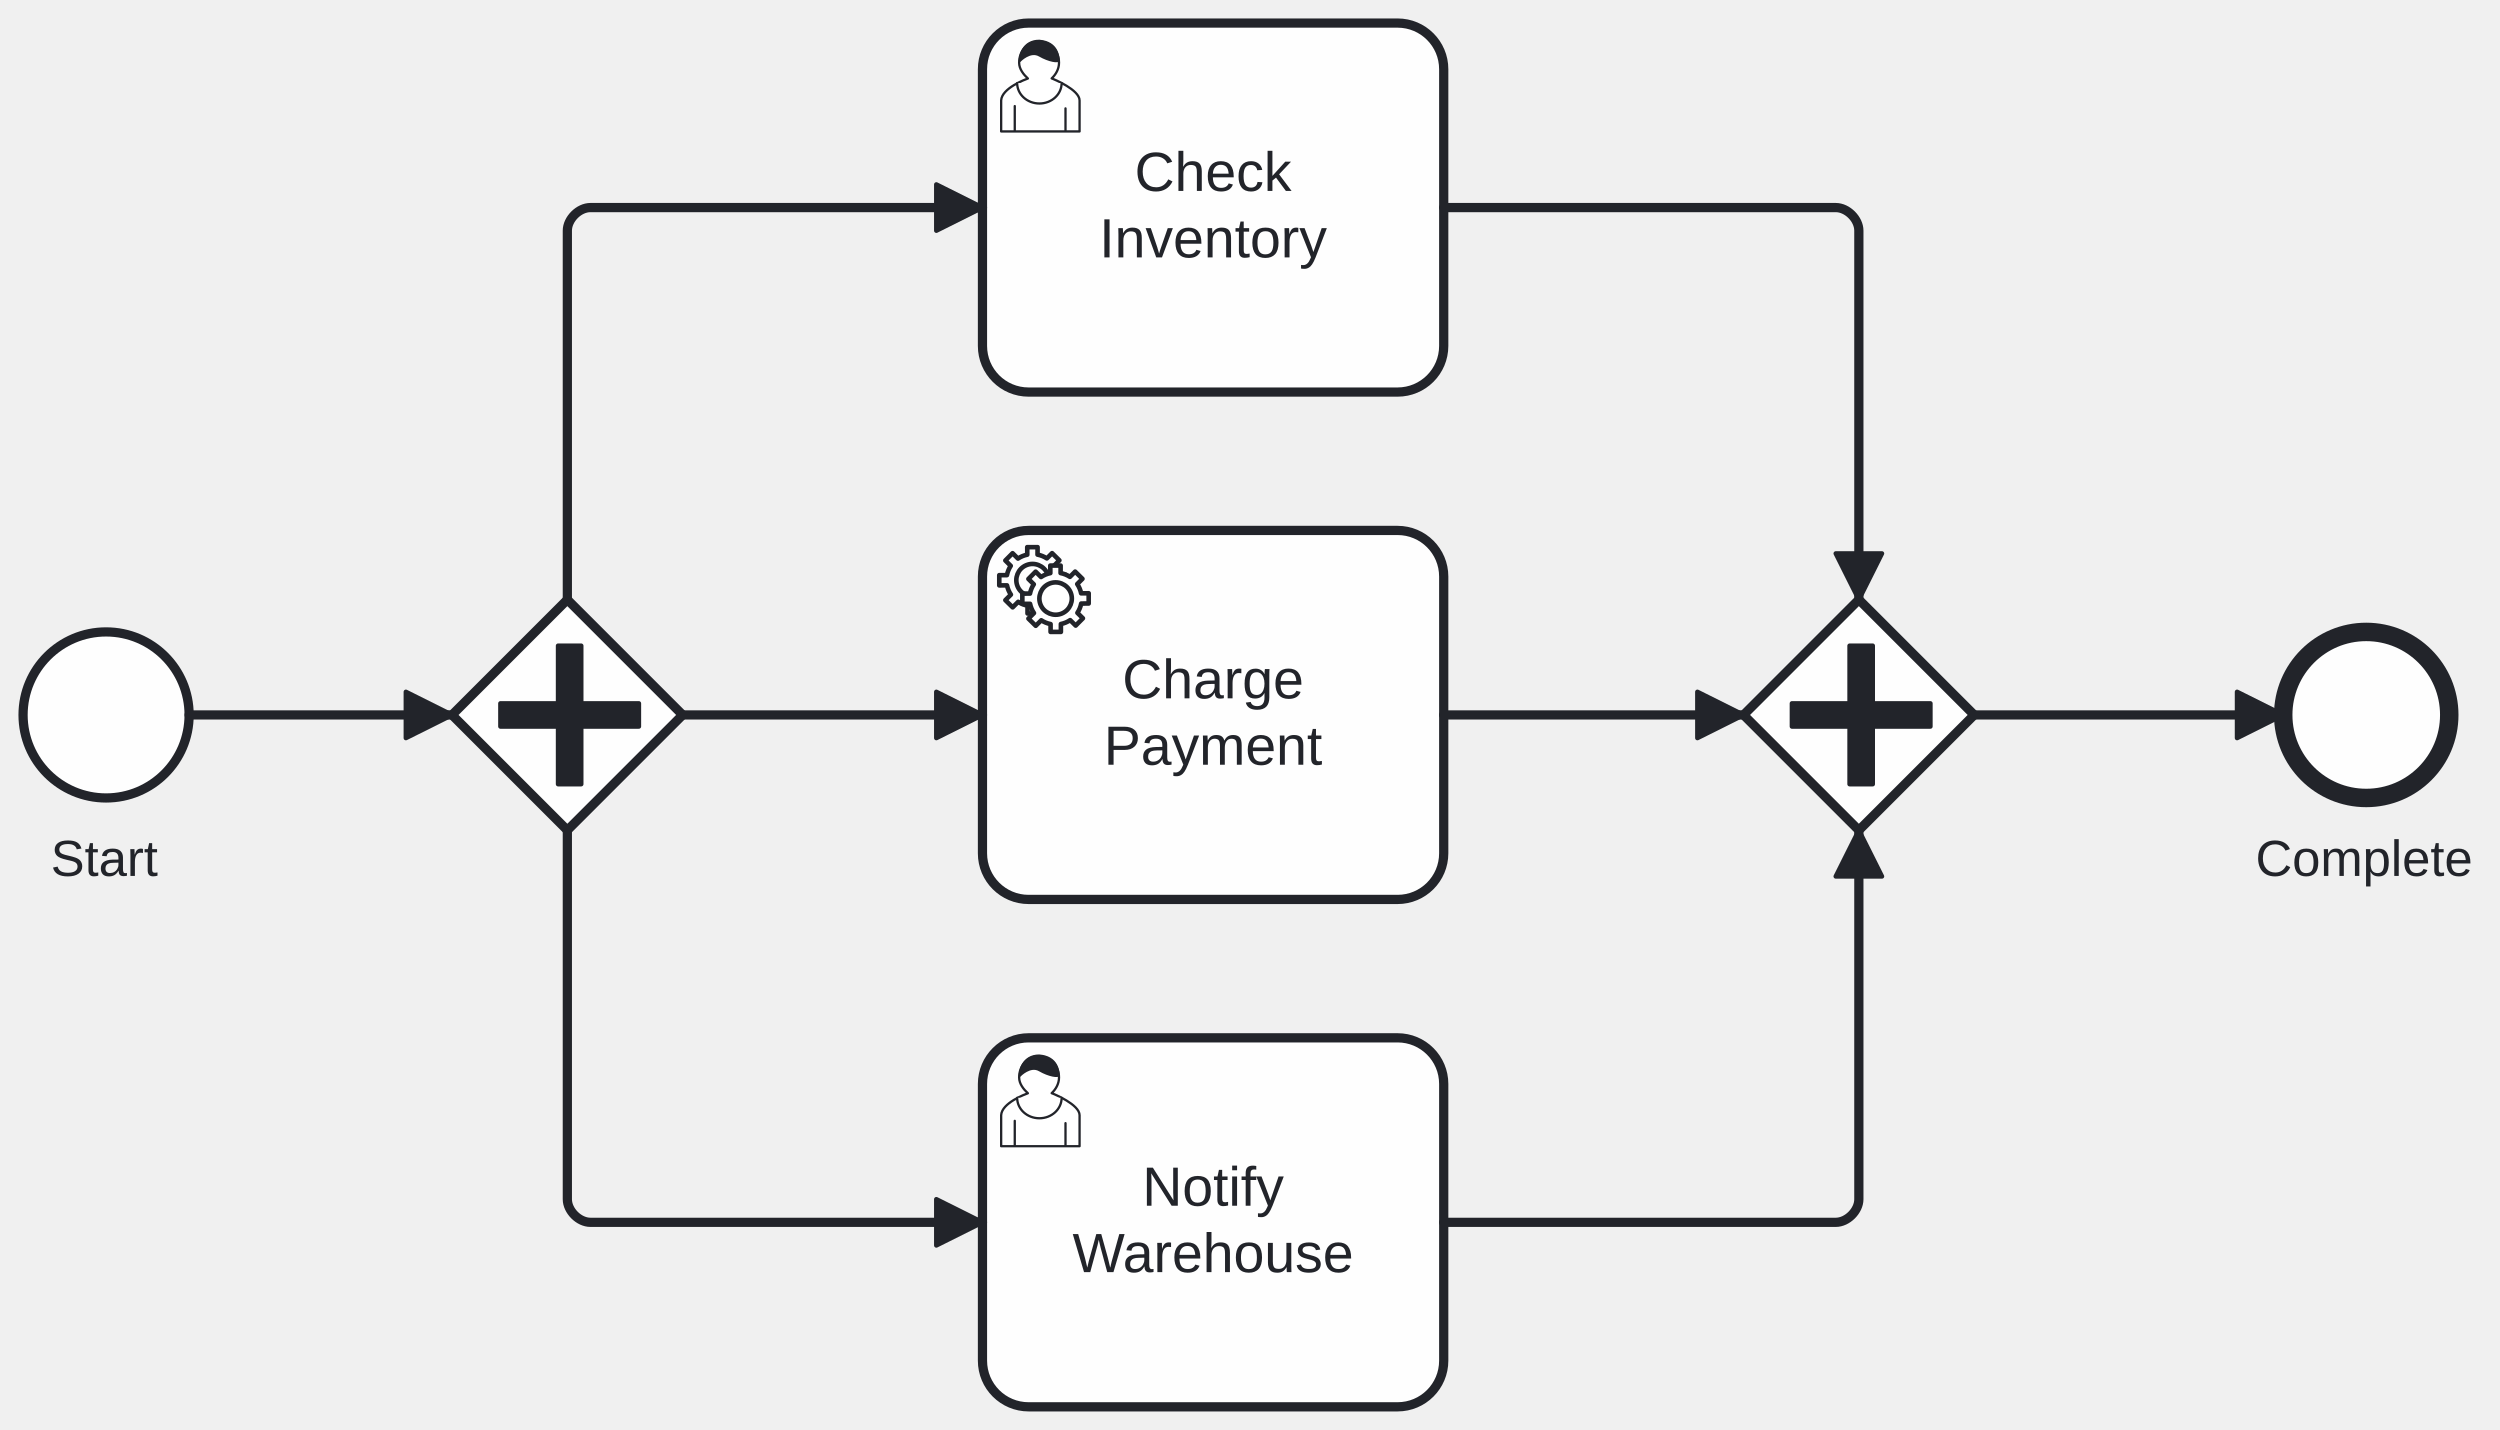
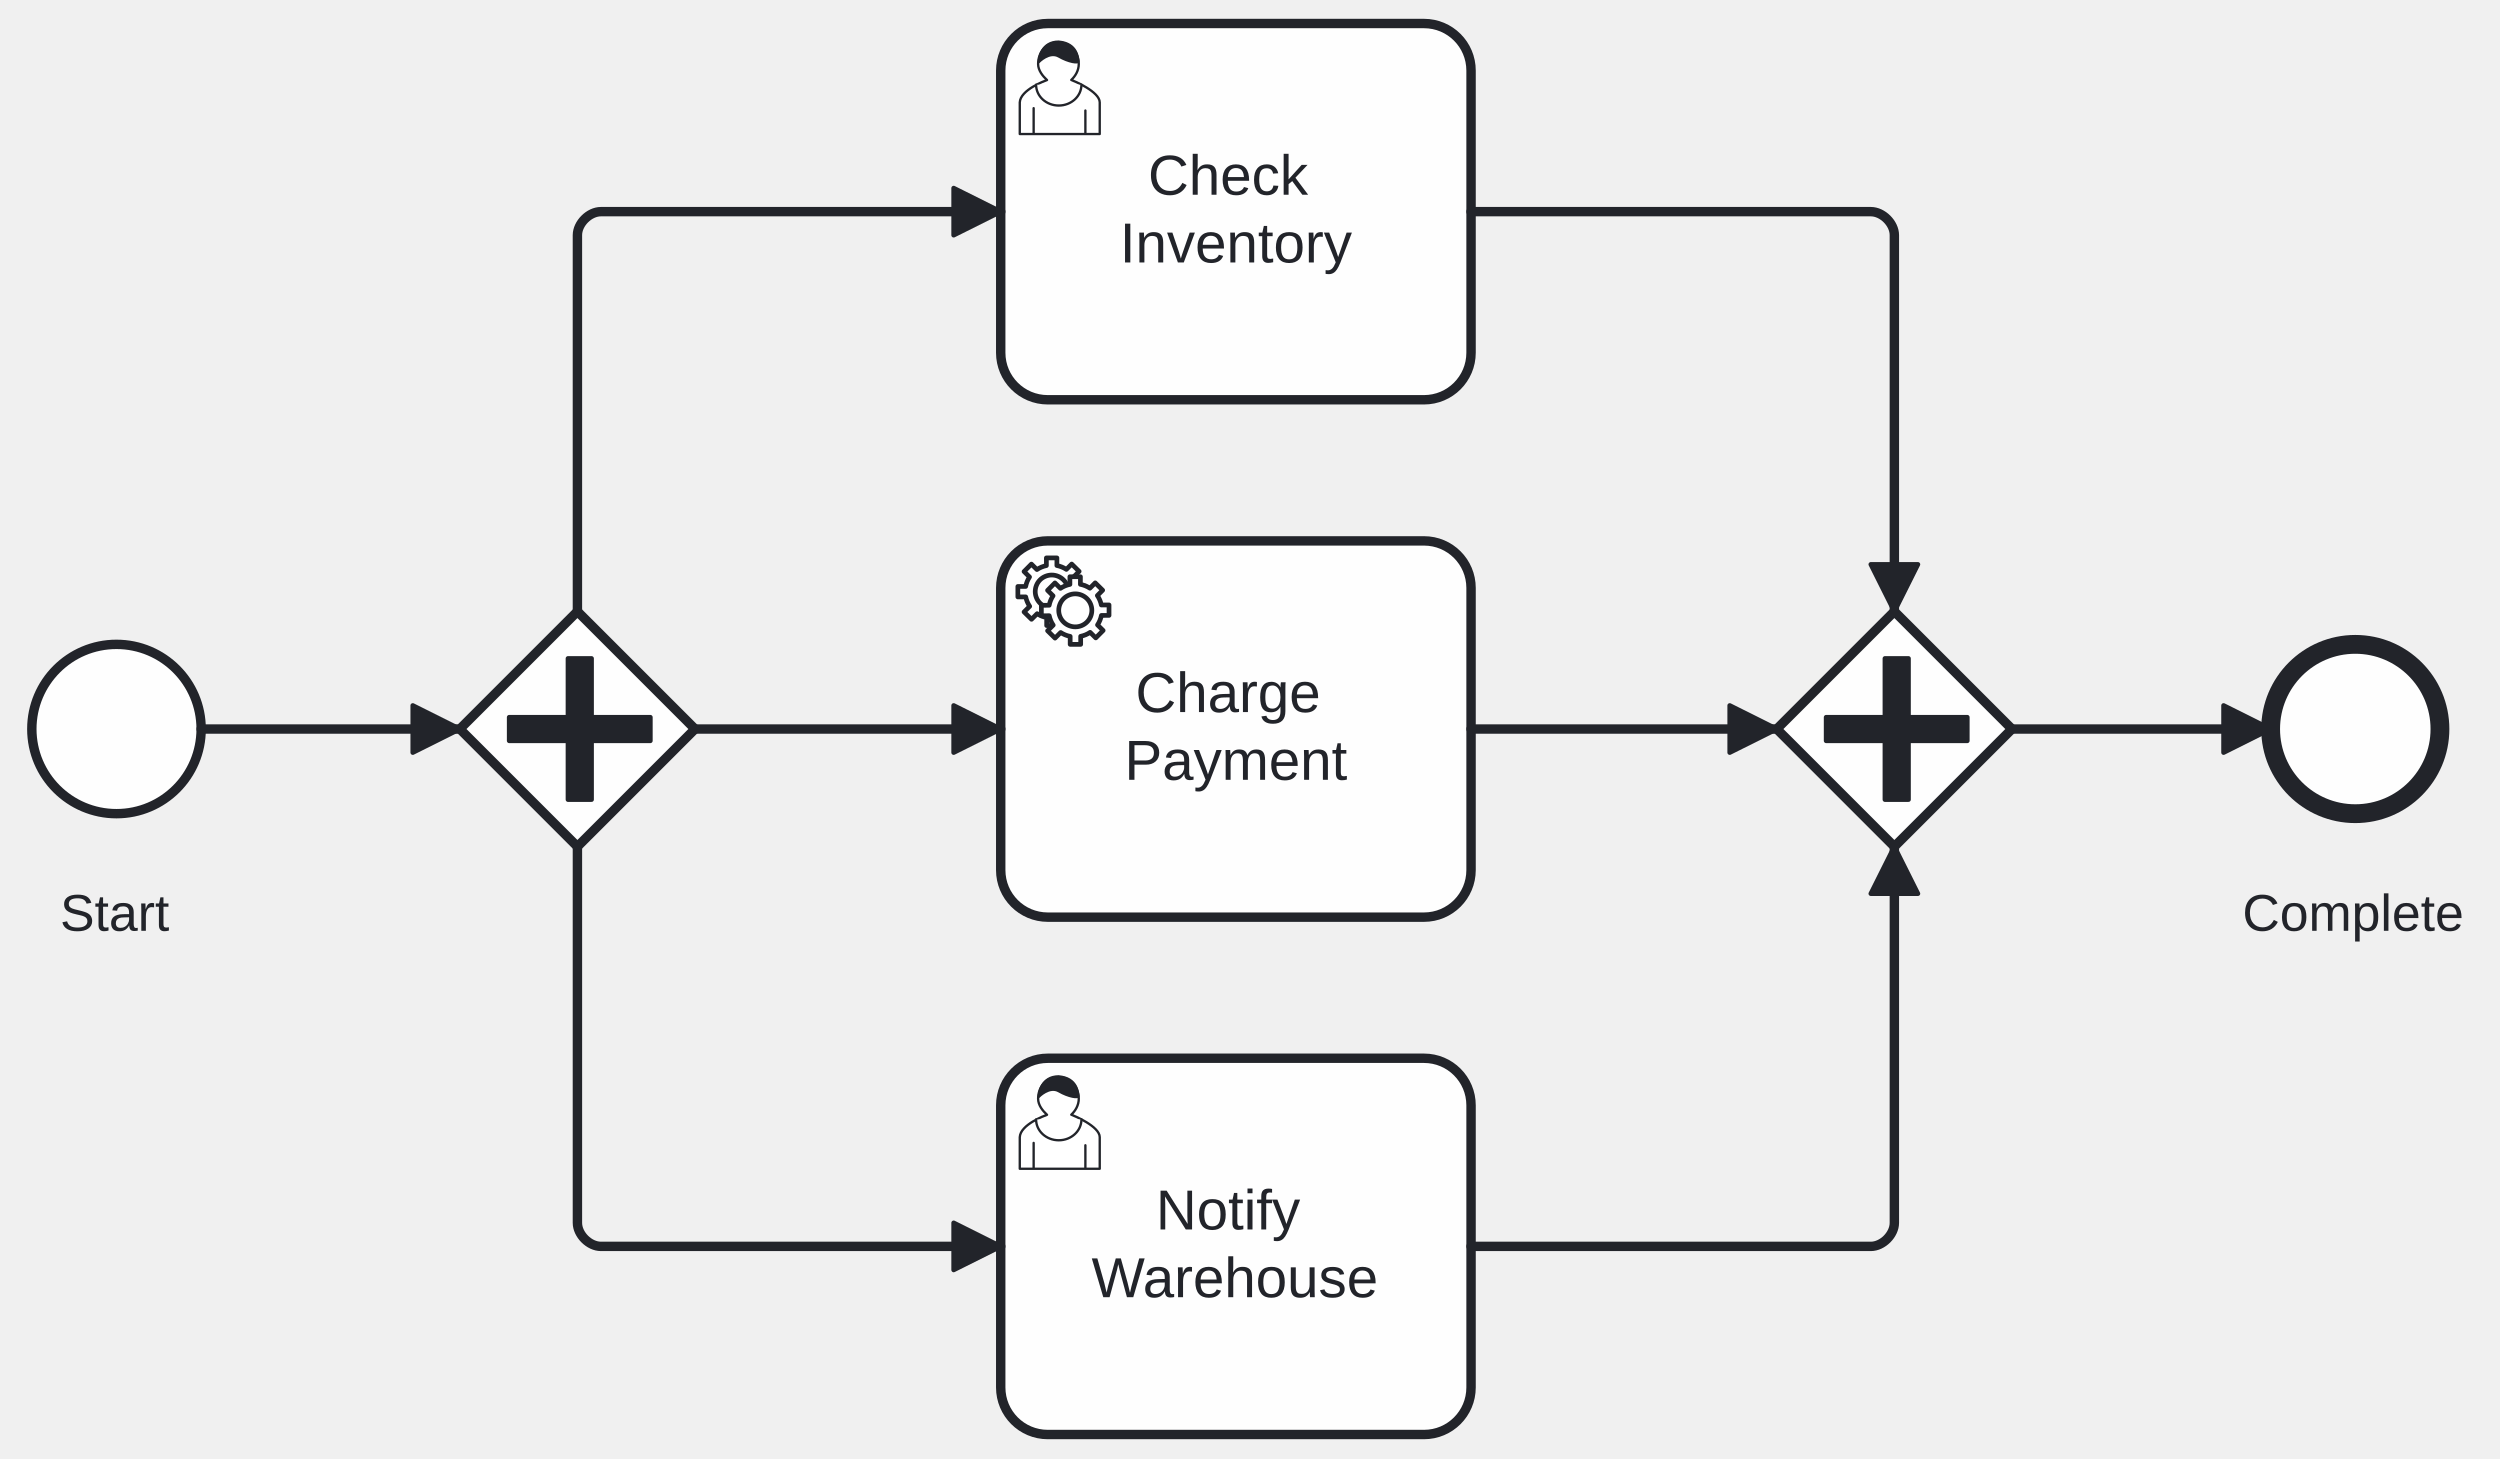
- <svg xmlns="http://www.w3.org/2000/svg" width="542" height="310" viewBox="247 95 542 310" version="1.1">
-   <defs>
-     <pattern id="djs-grid-pattern-761191" width="10" height="10" patternUnits="userSpaceOnUse">
-       <circle cx="0.5" cy="0.5" r="0.5" style="fill: rgb(204, 204, 204);" />
-     </pattern>
-   </defs>
-   <g class="djs-group">
-     <g class="djs-element djs-shape" data-element-id="Event_1tfz1g5" style="display: block;" transform="matrix(1 0 0 1 252 232)">
-       <g class="djs-visual">
-         <circle cx="18" cy="18" r="18" style="stroke-linecap: round; stroke-linejoin: round; stroke: rgb(34, 36, 42); stroke-width: 2px; fill: white; fill-opacity: 0.95;" />
-       </g>
-       <rect class="djs-hit djs-hit-all" x="0" y="0" width="36" height="36" style="fill: none; stroke-opacity: 0; stroke: white; stroke-width: 15px;" />
-       <circle cx="18" cy="18" r="23" class="djs-outline" style="fill: none;" />
-     </g>
-   </g>
-   <g class="djs-group">
-     <g class="djs-element djs-shape" data-element-id="Event_1tfz1g5_label" style="display: block;" transform="matrix(1 0 0 1 258 275)">
-       <g class="djs-visual">
-         <text lineHeight="1.2" class="djs-label" style="font-family: Arial, sans-serif; font-size: 11px; font-weight: normal; fill: rgb(34, 36, 42);">
+ <svg xmlns="http://www.w3.org/2000/svg" width="715" height="417" viewBox="187 107 528 310" version="1.1">
+   <g class="djs-group">
+     <g class="djs-element djs-shape" data-element-id="Event_1tfz1g5" style="display: block;" transform="translate(192, 244)">
+       <g class="djs-visual">
+         <circle cx="18" cy="18" r="18" style="stroke-linecap: round; stroke-linejoin: round; stroke: hsl(225, 10%, 15%); stroke-width: 2px; fill: white; fill-opacity: 0.95;" />
+       </g>
+       <rect style="fill: none; stroke-opacity: 0; stroke: white; stroke-width: 15px;" class="djs-hit djs-hit-all" x="0" y="0" width="36" height="36" />
+       <circle cx="18" cy="18" r="23" style="fill: none;" class="djs-outline" />
+     </g>
+   </g>
+   <g class="djs-group">
+     <g class="djs-element djs-shape" data-element-id="Event_183di0m" style="display: block;" transform="translate(668, 244)">
+       <g class="djs-visual">
+         <circle cx="18" cy="18" r="18" style="stroke-linecap: round; stroke-linejoin: round; stroke: hsl(225, 10%, 15%); stroke-width: 4px; fill: white; fill-opacity: 0.95;" />
+       </g>
+       <rect style="fill: none; stroke-opacity: 0; stroke: white; stroke-width: 15px;" class="djs-hit djs-hit-all" x="0" y="0" width="36" height="36" />
+       <circle cx="18" cy="18" r="24" style="fill: none;" class="djs-outline" />
+     </g>
+   </g>
+   <g class="djs-group">
+     <g class="djs-element djs-shape" data-element-id="Activity_0gqc9jk" style="display: block;" transform="translate(398, 222)">
+       <g class="djs-visual">
+         <rect x="0" y="0" width="100" height="80" rx="10" ry="10" style="stroke-linecap: round; stroke-linejoin: round; stroke: hsl(225, 10%, 15%); stroke-width: 2px; fill: white; fill-opacity: 0.95;" />
+         <text style="font-family: Arial, sans-serif; font-size: 12px; font-weight: normal; fill: hsl(225, 10%, 15%);" lineHeight="1.2" class="djs-label">
+           <tspan x="28.658" y="36.4">Charge </tspan>
+           <tspan x="26.324" y="50.8">Payment</tspan>
+         </text>
+         <circle cx="5" cy="5" r="5" style="stroke-linecap: round; stroke-linejoin: round; stroke: none; stroke-width: 2px; fill: white;" transform="translate(6, 6)" />
+         <path style="fill: white; stroke-linecap: round; stroke-linejoin: round; stroke: hsl(225, 10%, 15%); stroke-width: 1px;" d="m 12,18 v -1.713 c 0.352,-0.07 0.704,-0.178 1.048,-0.321 0.344,-0.145 0.666,-0.321 0.966,-0.521 l 1.194,1.18 1.567,-1.577 -1.195,-1.18 c 0.403,-0.614 0.683,-1.299 0.825,-2.018 l 1.622,-0.01 v -2.22 l -1.637,0.01 c -0.073,-0.352 -0.178,-0.7 -0.324,-1.044 -0.145,-0.344 -0.321,-0.664 -0.523,-0.962 l 1.131,-1.136 -1.583,-1.563 -1.13,1.136 c -0.614,-0.401 -1.303,-0.681 -2.023,-0.822 l 0.009,-1.619 h -2.241 l 0.004,1.631 c -0.354,0.074 -0.705,0.18 -1.05,0.324 -0.344,0.144 -0.665,0.321 -0.964,0.52 l -1.17,-1.158 -1.567,1.579 1.168,1.157 c -0.403,0.613 -0.683,1.298 -0.825,2.017 l -1.659,0.003 v 2.222 l 1.672,-0.006 c 0.073,0.351 0.18,0.702 0.324,1.045 0.145,0.344 0.321,0.664 0.523,0.961 l -1.199,1.197 1.584,1.56 1.196,-1.193 c 0.614,0.403 1.303,0.682 2.023,0.823 l 7.19e-4,1.699 h 2.227 z m 0.221,-3.996 c -1.789,0.75 -3.858,-0.093 -4.61,-1.874 -0.752,-1.783 0.091,-3.846 1.88,-4.596 1.788,-0.749 3.857,0.093 4.609,1.874 0.752,1.782 -0.091,3.846 -1.88,4.596 z" />
+         <circle cx="5" cy="5" r="5" style="stroke-linecap: round; stroke-linejoin: round; stroke: none; stroke-width: 2px; fill: white;" transform="translate(11, 10)" />
+         <path style="fill: white; stroke-linecap: round; stroke-linejoin: round; stroke: hsl(225, 10%, 15%); stroke-width: 1px;" d="m 17,22 v -1.713 c 0.352,-0.07 0.704,-0.178 1.048,-0.321 0.344,-0.145 0.666,-0.321 0.966,-0.521 l 1.194,1.18 1.567,-1.577 -1.195,-1.18 c 0.403,-0.614 0.683,-1.299 0.825,-2.018 l 1.622,-0.01 v -2.22 l -1.637,0.01 c -0.073,-0.352 -0.178,-0.7 -0.324,-1.044 -0.145,-0.344 -0.321,-0.664 -0.523,-0.962 l 1.131,-1.136 -1.583,-1.563 -1.13,1.136 c -0.614,-0.401 -1.303,-0.681 -2.023,-0.822 l 0.009,-1.619 h -2.241 l 0.004,1.631 c -0.354,0.074 -0.705,0.18 -1.05,0.324 -0.344,0.144 -0.665,0.321 -0.964,0.52 l -1.17,-1.158 -1.567,1.579 1.168,1.157 c -0.403,0.613 -0.683,1.298 -0.825,2.017 l -1.659,0.003 v 2.222 l 1.672,-0.006 c 0.073,0.351 0.18,0.702 0.324,1.045 0.145,0.344 0.321,0.664 0.523,0.961 l -1.199,1.197 1.584,1.56 1.196,-1.193 c 0.614,0.403 1.303,0.682 2.023,0.823 l 7.19e-4,1.699 h 2.227 z m 0.221,-3.996 c -1.789,0.75 -3.858,-0.093 -4.61,-1.874 -0.752,-1.783 0.091,-3.846 1.88,-4.596 1.788,-0.749 3.857,0.093 4.609,1.874 0.752,1.782 -0.091,3.846 -1.88,4.596 z" />
+       </g>
+       <rect style="fill: none; stroke-opacity: 0; stroke: white; stroke-width: 15px;" class="djs-hit djs-hit-all" x="0" y="0" width="100" height="80" />
+       <rect x="-5" y="-5" rx="14" width="110" height="90" style="fill: none;" class="djs-outline" />
+     </g>
+   </g>
+   <g class="djs-group">
+     <g class="djs-element djs-shape" data-element-id="Gateway_11h8qzw" style="display: block;" transform="translate(283, 237)">
+       <g class="djs-visual">
+         <polygon style="stroke-linecap: round; stroke-linejoin: round; stroke: hsl(225, 10%, 15%); stroke-width: 2px; fill: white; fill-opacity: 0.95;" points="25,0 50,25 25,50 0,25" />
+         <path style="fill: hsl(225, 10%, 15%); stroke-linecap: round; stroke-linejoin: round; stroke: hsl(225, 10%, 15%); stroke-width: 1px;" d="m 23,10 0,12.5 -12.5,0 0,5 12.5,0 0,12.5 5,0 0,-12.5 12.5,0 0,-5 -12.5,0 0,-12.5 -5,0 z" />
+       </g>
+       <rect style="fill: none; stroke-opacity: 0; stroke: white; stroke-width: 15px;" class="djs-hit djs-hit-all" x="0" y="0" width="50" height="50" />
+       <rect style="transform-box: fill-box; transform: rotate(45deg); transform-origin: center; fill: none;" x="2" y="2" rx="4" width="46" height="46" class="djs-outline" />
+     </g>
+   </g>
+   <g class="djs-group">
+     <g class="djs-element djs-shape" data-element-id="Gateway_1osli9i" style="display: block;" transform="translate(563, 237)">
+       <g class="djs-visual">
+         <polygon style="stroke-linecap: round; stroke-linejoin: round; stroke: hsl(225, 10%, 15%); stroke-width: 2px; fill: white; fill-opacity: 0.95;" points="25,0 50,25 25,50 0,25" />
+         <path style="fill: hsl(225, 10%, 15%); stroke-linecap: round; stroke-linejoin: round; stroke: hsl(225, 10%, 15%); stroke-width: 1px;" d="m 23,10 0,12.5 -12.5,0 0,5 12.5,0 0,12.5 5,0 0,-12.5 12.5,0 0,-5 -12.5,0 0,-12.5 -5,0 z" />
+       </g>
+       <rect style="fill: none; stroke-opacity: 0; stroke: white; stroke-width: 15px;" class="djs-hit djs-hit-all" x="0" y="0" width="50" height="50" />
+       <rect style="transform-box: fill-box; transform: rotate(45deg); transform-origin: center; fill: none;" x="2" y="2" rx="4" width="46" height="46" class="djs-outline" />
+     </g>
+   </g>
+   <g class="djs-group">
+     <g class="djs-element djs-shape" data-element-id="Activity_0z4100l" style="display: block;" transform="translate(398, 112)">
+       <g class="djs-visual">
+         <rect x="0" y="0" width="100" height="80" rx="10" ry="10" style="stroke-linecap: round; stroke-linejoin: round; stroke: hsl(225, 10%, 15%); stroke-width: 2px; fill: white; fill-opacity: 0.95;" />
+         <text style="font-family: Arial, sans-serif; font-size: 12px; font-weight: normal; fill: hsl(225, 10%, 15%);" lineHeight="1.2" class="djs-label">
+           <tspan x="31.328" y="36.4">Check </tspan>
+           <tspan x="25.322" y="50.8">Inventory</tspan>
+         </text>
+         <path style="fill: white; stroke-linecap: round; stroke-linejoin: round; stroke: hsl(225, 10%, 15%); stroke-width: 0.5px;" d="m 15,12 c 0.909,-0.845 1.594,-2.049 1.594,-3.385 0,-2.554 -1.805,-4.622 -4.357,-4.622 -2.552,0 -4.288,2.068 -4.288,4.622 0,1.348 0.974,2.562 1.896,3.405 -0.529,0.187 -5.669,2.097 -5.794,4.756 v 6.718 h 17 v -6.718 c 0,-2.298 -5.528,-4.595 -6.051,-4.776 zm -8,6 l 0,5.5 m 11,0 l 0,-5" />
+         <path style="fill: white; stroke-linecap: round; stroke-linejoin: round; stroke: hsl(225, 10%, 15%); stroke-width: 0.5px;" d="m 15,12 m 2.162,1.009 c 0,2.447 -2.158,4.431 -4.821,4.431 -2.665,0 -4.822,-1.981 -4.822,-4.431 " />
+         <path style="fill: hsl(225, 10%, 15%); stroke-linecap: round; stroke-linejoin: round; stroke: hsl(225, 10%, 15%); stroke-width: 0.5px;" d="m 15,12 m -6.9,-3.80 c 0,0 2.251,-2.358 4.274,-1.177 2.024,1.181 4.221,1.537 4.124,0.965 -0.098,-0.57 -0.117,-3.791 -4.191,-4.136 -3.575,0.001 -4.208,3.367 -4.207,4.348 z" />
+       </g>
+       <rect style="fill: none; stroke-opacity: 0; stroke: white; stroke-width: 15px;" class="djs-hit djs-hit-all" x="0" y="0" width="100" height="80" />
+       <rect x="-5" y="-5" rx="14" width="110" height="90" style="fill: none;" class="djs-outline" />
+     </g>
+   </g>
+   <g class="djs-group">
+     <g class="djs-element djs-shape" data-element-id="Activity_0p6g9d6" style="display: block;" transform="translate(398, 332)">
+       <g class="djs-visual">
+         <rect x="0" y="0" width="100" height="80" rx="10" ry="10" style="stroke-linecap: round; stroke-linejoin: round; stroke: hsl(225, 10%, 15%); stroke-width: 2px; fill: white; fill-opacity: 0.95;" />
+         <text style="font-family: Arial, sans-serif; font-size: 12px; font-weight: normal; fill: hsl(225, 10%, 15%);" lineHeight="1.2" class="djs-label">
+           <tspan x="32.996" y="36.4">Notify </tspan>
+           <tspan x="19.322" y="50.8">Warehouse</tspan>
+         </text>
+         <path style="fill: white; stroke-linecap: round; stroke-linejoin: round; stroke: hsl(225, 10%, 15%); stroke-width: 0.5px;" d="m 15,12 c 0.909,-0.845 1.594,-2.049 1.594,-3.385 0,-2.554 -1.805,-4.622 -4.357,-4.622 -2.552,0 -4.288,2.068 -4.288,4.622 0,1.348 0.974,2.562 1.896,3.405 -0.529,0.187 -5.669,2.097 -5.794,4.756 v 6.718 h 17 v -6.718 c 0,-2.298 -5.528,-4.595 -6.051,-4.776 zm -8,6 l 0,5.5 m 11,0 l 0,-5" />
+         <path style="fill: white; stroke-linecap: round; stroke-linejoin: round; stroke: hsl(225, 10%, 15%); stroke-width: 0.5px;" d="m 15,12 m 2.162,1.009 c 0,2.447 -2.158,4.431 -4.821,4.431 -2.665,0 -4.822,-1.981 -4.822,-4.431 " />
+         <path style="fill: hsl(225, 10%, 15%); stroke-linecap: round; stroke-linejoin: round; stroke: hsl(225, 10%, 15%); stroke-width: 0.5px;" d="m 15,12 m -6.9,-3.80 c 0,0 2.251,-2.358 4.274,-1.177 2.024,1.181 4.221,1.537 4.124,0.965 -0.098,-0.57 -0.117,-3.791 -4.191,-4.136 -3.575,0.001 -4.208,3.367 -4.207,4.348 z" />
+       </g>
+       <rect style="fill: none; stroke-opacity: 0; stroke: white; stroke-width: 15px;" class="djs-hit djs-hit-all" x="0" y="0" width="100" height="80" />
+       <rect x="-5" y="-5" rx="14" width="110" height="90" style="fill: none;" class="djs-outline" />
+     </g>
+   </g>
+   <g class="djs-group">
+     <g class="djs-element djs-connection" data-element-id="Flow_0unmvmt" style="display: block;">
+       <g class="djs-visual">
+         <defs>
+           <marker id="marker-seq-0" viewBox="0 0 20 20" refX="11" refY="10" markerWidth="10" markerHeight="10" orient="auto">
+             <path d="M 1 5 L 11 10 L 1 15 Z" style="stroke-linecap: round; stroke-linejoin: round; stroke: hsl(225, 10%, 15%); stroke-width: 1px; fill: hsl(225, 10%, 15%);" />
+           </marker>
+         </defs>
+         <path style="fill: none; stroke-linecap: round; stroke-linejoin: round; stroke: hsl(225, 10%, 15%); stroke-width: 2px; marker-end: url(#marker-seq-0);" data-corner-radius="5" d="M228,262L283,262" />
+       </g>
+       <path d="M228,262L283,262" style="fill: none; stroke-opacity: 0; stroke: white; stroke-width: 15px;" class="djs-hit djs-hit-stroke" />
+       <rect x="223" y="257" rx="4" width="65" height="10" style="fill: none;" class="djs-outline" />
+     </g>
+   </g>
+   <g class="djs-group">
+     <g class="djs-element djs-connection" data-element-id="Flow_06usge8" style="display: block;">
+       <g class="djs-visual">
+         <defs>
+           <marker id="marker-seq-1" viewBox="0 0 20 20" refX="11" refY="10" markerWidth="10" markerHeight="10" orient="auto">
+             <path d="M 1 5 L 11 10 L 1 15 Z" style="stroke-linecap: round; stroke-linejoin: round; stroke: hsl(225, 10%, 15%); stroke-width: 1px; fill: hsl(225, 10%, 15%);" />
+           </marker>
+         </defs>
+         <path style="fill: none; stroke-linecap: round; stroke-linejoin: round; stroke: hsl(225, 10%, 15%); stroke-width: 2px; marker-end: url(#marker-seq-1);" data-corner-radius="5" d="M333,262L398,262" />
+       </g>
+       <path d="M333,262L398,262" style="fill: none; stroke-opacity: 0; stroke: white; stroke-width: 15px;" class="djs-hit djs-hit-stroke" />
+       <rect x="328" y="257" rx="4" width="75" height="10" style="fill: none;" class="djs-outline" />
+     </g>
+   </g>
+   <g class="djs-group">
+     <g class="djs-element djs-connection" data-element-id="Flow_1m1en8z" style="display: block;">
+       <g class="djs-visual">
+         <defs>
+           <marker id="marker-seq-2" viewBox="0 0 20 20" refX="11" refY="10" markerWidth="10" markerHeight="10" orient="auto">
+             <path d="M 1 5 L 11 10 L 1 15 Z" style="stroke-linecap: round; stroke-linejoin: round; stroke: hsl(225, 10%, 15%); stroke-width: 1px; fill: hsl(225, 10%, 15%);" />
+           </marker>
+         </defs>
+         <path style="fill: none; stroke-linecap: round; stroke-linejoin: round; stroke: hsl(225, 10%, 15%); stroke-width: 2px; marker-end: url(#marker-seq-2);" data-corner-radius="5" d="M498,262L563,262" />
+       </g>
+       <path d="M498,262L563,262" style="fill: none; stroke-opacity: 0; stroke: white; stroke-width: 15px;" class="djs-hit djs-hit-stroke" />
+       <rect x="493" y="257" rx="4" width="75" height="10" style="fill: none;" class="djs-outline" />
+     </g>
+   </g>
+   <g class="djs-group">
+     <g class="djs-element djs-connection" data-element-id="Flow_0ft7bno" style="display: block;">
+       <g class="djs-visual">
+         <defs>
+           <marker id="marker-seq-3" viewBox="0 0 20 20" refX="11" refY="10" markerWidth="10" markerHeight="10" orient="auto">
+             <path d="M 1 5 L 11 10 L 1 15 Z" style="stroke-linecap: round; stroke-linejoin: round; stroke: hsl(225, 10%, 15%); stroke-width: 1px; fill: hsl(225, 10%, 15%);" />
+           </marker>
+         </defs>
+         <path style="fill: none; stroke-linecap: round; stroke-linejoin: round; stroke: hsl(225, 10%, 15%); stroke-width: 2px; marker-end: url(#marker-seq-3);" data-corner-radius="5" d="M613,262L668,262" />
+       </g>
+       <path d="M613,262L668,262" style="fill: none; stroke-opacity: 0; stroke: white; stroke-width: 15px;" class="djs-hit djs-hit-stroke" />
+       <rect x="608" y="257" rx="4" width="65" height="10" style="fill: none;" class="djs-outline" />
+     </g>
+   </g>
+   <g class="djs-group">
+     <g class="djs-element djs-connection" data-element-id="Flow_10wu7ue" style="display: block;">
+       <g class="djs-visual">
+         <defs>
+           <marker id="marker-seq-4" viewBox="0 0 20 20" refX="11" refY="10" markerWidth="10" markerHeight="10" orient="auto">
+             <path d="M 1 5 L 11 10 L 1 15 Z" style="stroke-linecap: round; stroke-linejoin: round; stroke: hsl(225, 10%, 15%); stroke-width: 1px; fill: hsl(225, 10%, 15%);" />
+           </marker>
+         </defs>
+         <path style="fill: none; stroke-linecap: round; stroke-linejoin: round; stroke: hsl(225, 10%, 15%); stroke-width: 2px; marker-end: url(#marker-seq-4);" data-corner-radius="5" d="M308,287L308,367C308,369.5,310.5,372,313,372L398,372" />
+       </g>
+       <path d="M308,287L308,372L398,372" style="fill: none; stroke-opacity: 0; stroke: white; stroke-width: 15px;" class="djs-hit djs-hit-stroke" />
+       <rect x="303" y="282" rx="4" width="100" height="95" style="fill: none;" class="djs-outline" />
+     </g>
+   </g>
+   <g class="djs-group">
+     <g class="djs-element djs-connection" data-element-id="Flow_1osiy83" style="display: block;">
+       <g class="djs-visual">
+         <defs>
+           <marker id="marker-seq-5" viewBox="0 0 20 20" refX="11" refY="10" markerWidth="10" markerHeight="10" orient="auto">
+             <path d="M 1 5 L 11 10 L 1 15 Z" style="stroke-linecap: round; stroke-linejoin: round; stroke: hsl(225, 10%, 15%); stroke-width: 1px; fill: hsl(225, 10%, 15%);" />
+           </marker>
+         </defs>
+         <path style="fill: none; stroke-linecap: round; stroke-linejoin: round; stroke: hsl(225, 10%, 15%); stroke-width: 2px; marker-end: url(#marker-seq-5);" data-corner-radius="5" d="M308,237L308,157C308,154.5,310.5,152,313,152L398,152" />
+       </g>
+       <path d="M308,237L308,152L398,152" style="fill: none; stroke-opacity: 0; stroke: white; stroke-width: 15px;" class="djs-hit djs-hit-stroke" />
+       <rect x="303" y="147" rx="4" width="100" height="95" style="fill: none;" class="djs-outline" />
+     </g>
+   </g>
+   <g class="djs-group">
+     <g class="djs-element djs-connection" data-element-id="Flow_1o47ijw" style="display: block;">
+       <g class="djs-visual">
+         <defs>
+           <marker id="marker-seq-6" viewBox="0 0 20 20" refX="11" refY="10" markerWidth="10" markerHeight="10" orient="auto">
+             <path d="M 1 5 L 11 10 L 1 15 Z" style="stroke-linecap: round; stroke-linejoin: round; stroke: hsl(225, 10%, 15%); stroke-width: 1px; fill: hsl(225, 10%, 15%);" />
+           </marker>
+         </defs>
+         <path style="fill: none; stroke-linecap: round; stroke-linejoin: round; stroke: hsl(225, 10%, 15%); stroke-width: 2px; marker-end: url(#marker-seq-6);" data-corner-radius="5" d="M498,152L583,152C585.5,152,588,154.5,588,157L588,237" />
+       </g>
+       <path d="M498,152L588,152L588,237" style="fill: none; stroke-opacity: 0; stroke: white; stroke-width: 15px;" class="djs-hit djs-hit-stroke" />
+       <rect x="493" y="147" rx="4" width="100" height="95" style="fill: none;" class="djs-outline" />
+     </g>
+   </g>
+   <g class="djs-group">
+     <g class="djs-element djs-connection" data-element-id="Flow_0ptr1x9" style="display: block;">
+       <g class="djs-visual">
+         <defs>
+           <marker id="marker-seq-7" viewBox="0 0 20 20" refX="11" refY="10" markerWidth="10" markerHeight="10" orient="auto">
+             <path d="M 1 5 L 11 10 L 1 15 Z" style="stroke-linecap: round; stroke-linejoin: round; stroke: hsl(225, 10%, 15%); stroke-width: 1px; fill: hsl(225, 10%, 15%);" />
+           </marker>
+         </defs>
+         <path style="fill: none; stroke-linecap: round; stroke-linejoin: round; stroke: hsl(225, 10%, 15%); stroke-width: 2px; marker-end: url(#marker-seq-7);" data-corner-radius="5" d="M498,372L583,372C585.5,372,588,369.5,588,367L588,287" />
+       </g>
+       <path d="M498,372L588,372L588,287" style="fill: none; stroke-opacity: 0; stroke: white; stroke-width: 15px;" class="djs-hit djs-hit-stroke" />
+       <rect x="493" y="282" rx="4" width="100" height="95" style="fill: none;" class="djs-outline" />
+     </g>
+   </g>
+   <g class="djs-group">
+     <g class="djs-element djs-shape" data-element-id="Event_1tfz1g5_label" style="display: block;" transform="translate(198, 295)">
+       <g class="djs-visual">
+         <text style="font-family: Arial, sans-serif; font-size: 11px; font-weight: normal; fill: hsl(225, 10%, 15%);" lineHeight="1.2" class="djs-label">
          <tspan x="0" y="9.9">Start</tspan>
        </text>
      </g>
-       <rect class="djs-hit djs-hit-all" x="0" y="0" width="24" height="14" style="fill: none; stroke-opacity: 0; stroke: white; stroke-width: 15px;" />
-       <rect x="-5" y="-5" rx="4" width="34" height="24" class="djs-outline" style="fill: none;" />
-     </g>
-   </g>
-   <g class="djs-group">
-     <g class="djs-element djs-shape" data-element-id="Event_183di0m" style="display: block;" transform="matrix(1 0 0 1 742 232)">
-       <g class="djs-visual">
-         <circle cx="18" cy="18" r="18" style="stroke-linecap: round; stroke-linejoin: round; stroke: rgb(34, 36, 42); stroke-width: 4px; fill: white; fill-opacity: 0.95;" />
-       </g>
-       <rect class="djs-hit djs-hit-all" x="0" y="0" width="36" height="36" style="fill: none; stroke-opacity: 0; stroke: white; stroke-width: 15px;" />
-       <circle cx="18" cy="18" r="24" class="djs-outline" style="fill: none;" />
-     </g>
-   </g>
-   <g class="djs-group">
-     <g class="djs-element djs-shape" data-element-id="Event_183di0m_label" style="display: block;" transform="matrix(1 0 0 1 736 275)">
-       <g class="djs-visual">
-         <text lineHeight="1.2" class="djs-label" style="font-family: Arial, sans-serif; font-size: 11px; font-weight: normal; fill: rgb(34, 36, 42);">
+       <rect style="fill: none; stroke-opacity: 0; stroke: white; stroke-width: 15px;" class="djs-hit djs-hit-all" x="0" y="0" width="24" height="14" />
+       <rect x="-5" y="-5" rx="4" width="34" height="24" style="fill: none;" class="djs-outline" />
+     </g>
+   </g>
+   <g class="djs-group">
+     <g class="djs-element djs-shape" data-element-id="Event_183di0m_label" style="display: block;" transform="translate(662, 295)">
+       <g class="djs-visual">
+         <text style="font-family: Arial, sans-serif; font-size: 11px; font-weight: normal; fill: hsl(225, 10%, 15%);" lineHeight="1.2" class="djs-label">
          <tspan x="0" y="9.9">Complete</tspan>
        </text>
      </g>
-       <rect class="djs-hit djs-hit-all" x="0" y="0" width="48" height="14" style="fill: none; stroke-opacity: 0; stroke: white; stroke-width: 15px;" />
-       <rect x="-5" y="-5" rx="4" width="58" height="24" class="djs-outline" style="fill: none;" />
-     </g>
-   </g>
-   <g class="djs-group">
-     <g class="djs-element djs-shape" data-element-id="Gateway_11h8qzw" style="display: block;" transform="matrix(1 0 0 1 345 225)">
-       <g class="djs-visual">
-         <polygon points="25,0 50,25 25,50 0,25" style="stroke-linecap: round; stroke-linejoin: round; stroke: rgb(34, 36, 42); stroke-width: 2px; fill: white; fill-opacity: 0.95;" />
-         <path d="m 23,10 0,12.5 -12.5,0 0,5 12.5,0 0,12.5 5,0 0,-12.5 12.5,0 0,-5 -12.5,0 0,-12.5 -5,0 z" style="fill: rgb(34, 36, 42); stroke-linecap: round; stroke-linejoin: round; stroke: rgb(34, 36, 42); stroke-width: 1px;" />
-       </g>
-       <rect class="djs-hit djs-hit-all" x="0" y="0" width="50" height="50" style="fill: none; stroke-opacity: 0; stroke: white; stroke-width: 15px;" />
-       <rect x="2" y="2" rx="4" width="46" height="46" class="djs-outline" style="transform-box: fill-box; transform: rotate(45deg); transform-origin: center center; fill: none;" />
-     </g>
-   </g>
-   <g class="djs-group">
-     <g class="djs-element djs-shape" data-element-id="Gateway_1osli9i" style="display: block;" transform="matrix(1 0 0 1 625 225)">
-       <g class="djs-visual">
-         <polygon points="25,0 50,25 25,50 0,25" style="stroke-linecap: round; stroke-linejoin: round; stroke: rgb(34, 36, 42); stroke-width: 2px; fill: white; fill-opacity: 0.95;" />
-         <path d="m 23,10 0,12.5 -12.5,0 0,5 12.5,0 0,12.5 5,0 0,-12.5 12.5,0 0,-5 -12.5,0 0,-12.5 -5,0 z" style="fill: rgb(34, 36, 42); stroke-linecap: round; stroke-linejoin: round; stroke: rgb(34, 36, 42); stroke-width: 1px;" />
-       </g>
-       <rect class="djs-hit djs-hit-all" x="0" y="0" width="50" height="50" style="fill: none; stroke-opacity: 0; stroke: white; stroke-width: 15px;" />
-       <rect x="2" y="2" rx="4" width="46" height="46" class="djs-outline" style="transform-box: fill-box; transform: rotate(45deg); transform-origin: center center; fill: none;" />
-     </g>
-   </g>
-   <g class="djs-group">
-     <g class="djs-element djs-shape" data-element-id="Activity_0z4100l" style="display: block;" transform="matrix(1 0 0 1 460 100)">
-       <g class="djs-visual">
-         <rect x="0" y="0" width="100" height="80" rx="10" ry="10" style="stroke-linecap: round; stroke-linejoin: round; stroke: rgb(34, 36, 42); stroke-width: 2px; fill: white; fill-opacity: 0.95;" />
-         <text lineHeight="1.2" class="djs-label" style="font-family: Arial, sans-serif; font-size: 12px; font-weight: normal; fill: rgb(34, 36, 42);">
-           <tspan x="32.99" y="36.4">Check </tspan>
-           <tspan x="25.318" y="50.8">Inventory</tspan>
-         </text>
-         <path d="m 15,12 c 0.909,-0.845 1.594,-2.049 1.594,-3.385 0,-2.554 -1.805,-4.622 -4.357,-4.622 -2.552,0 -4.288,2.068 -4.288,4.622 0,1.348 0.974,2.562 1.896,3.405 -0.529,0.187 -5.669,2.097 -5.794,4.756 v 6.718 h 17 v -6.718 c 0,-2.298 -5.528,-4.595 -6.051,-4.776 zm -8,6 l 0,5.5 m 11,0 l 0,-5" style="fill: white; stroke-linecap: round; stroke-linejoin: round; stroke: rgb(34, 36, 42); stroke-width: 0.5px;" />
-         <path d="m 15,12 m 2.162,1.009 c 0,2.447 -2.158,4.431 -4.821,4.431 -2.665,0 -4.822,-1.981 -4.822,-4.431 " style="fill: white; stroke-linecap: round; stroke-linejoin: round; stroke: rgb(34, 36, 42); stroke-width: 0.5px;" />
-         <path d="m 15,12 m -6.9,-3.80 c 0,0 2.251,-2.358 4.274,-1.177 2.024,1.181 4.221,1.537 4.124,0.965 -0.098,-0.57 -0.117,-3.791 -4.191,-4.136 -3.575,0.001 -4.208,3.367 -4.207,4.348 z" style="fill: rgb(34, 36, 42); stroke-linecap: round; stroke-linejoin: round; stroke: rgb(34, 36, 42); stroke-width: 0.5px;" />
-       </g>
-       <rect class="djs-hit djs-hit-all" x="0" y="0" width="100" height="80" style="fill: none; stroke-opacity: 0; stroke: white; stroke-width: 15px;" />
-       <rect x="-5" y="-5" rx="14" width="110" height="90" class="djs-outline" style="fill: none;" />
-     </g>
-   </g>
-   <g class="djs-group">
-     <g class="djs-element djs-shape" data-element-id="Activity_0gqc9jk" style="display: block;" transform="matrix(1 0 0 1 460 210)">
-       <g class="djs-visual">
-         <rect x="0" y="0" width="100" height="80" rx="10" ry="10" style="stroke-linecap: round; stroke-linejoin: round; stroke: rgb(34, 36, 42); stroke-width: 2px; fill: white; fill-opacity: 0.95;" />
-         <text lineHeight="1.2" class="djs-label" style="font-family: Arial, sans-serif; font-size: 12px; font-weight: normal; fill: rgb(34, 36, 42);">
-           <tspan x="30.318" y="36.4">Charge </tspan>
-           <tspan x="26.318" y="50.8">Payment</tspan>
-         </text>
-         <circle cx="5" cy="5" r="5" transform="translate(6, 6)" style="stroke-linecap: round; stroke-linejoin: round; stroke: none; stroke-width: 2px; fill: white;" />
-         <path d="m 12,18 v -1.713 c 0.352,-0.07 0.704,-0.178 1.048,-0.321 0.344,-0.145 0.666,-0.321 0.966,-0.521 l 1.194,1.18 1.567,-1.577 -1.195,-1.18 c 0.403,-0.614 0.683,-1.299 0.825,-2.018 l 1.622,-0.01 v -2.22 l -1.637,0.01 c -0.073,-0.352 -0.178,-0.7 -0.324,-1.044 -0.145,-0.344 -0.321,-0.664 -0.523,-0.962 l 1.131,-1.136 -1.583,-1.563 -1.13,1.136 c -0.614,-0.401 -1.303,-0.681 -2.023,-0.822 l 0.009,-1.619 h -2.241 l 0.004,1.631 c -0.354,0.074 -0.705,0.18 -1.05,0.324 -0.344,0.144 -0.665,0.321 -0.964,0.52 l -1.17,-1.158 -1.567,1.579 1.168,1.157 c -0.403,0.613 -0.683,1.298 -0.825,2.017 l -1.659,0.003 v 2.222 l 1.672,-0.006 c 0.073,0.351 0.18,0.702 0.324,1.045 0.145,0.344 0.321,0.664 0.523,0.961 l -1.199,1.197 1.584,1.56 1.196,-1.193 c 0.614,0.403 1.303,0.682 2.023,0.823 l 7.19e-4,1.699 h 2.227 z m 0.221,-3.996 c -1.789,0.75 -3.858,-0.093 -4.61,-1.874 -0.752,-1.783 0.091,-3.846 1.88,-4.596 1.788,-0.749 3.857,0.093 4.609,1.874 0.752,1.782 -0.091,3.846 -1.88,4.596 z" style="fill: white; stroke-linecap: round; stroke-linejoin: round; stroke: rgb(34, 36, 42); stroke-width: 1px;" />
-         <circle cx="5" cy="5" r="5" transform="translate(11, 10)" style="stroke-linecap: round; stroke-linejoin: round; stroke: none; stroke-width: 2px; fill: white;" />
-         <path d="m 17,22 v -1.713 c 0.352,-0.07 0.704,-0.178 1.048,-0.321 0.344,-0.145 0.666,-0.321 0.966,-0.521 l 1.194,1.18 1.567,-1.577 -1.195,-1.18 c 0.403,-0.614 0.683,-1.299 0.825,-2.018 l 1.622,-0.01 v -2.22 l -1.637,0.01 c -0.073,-0.352 -0.178,-0.7 -0.324,-1.044 -0.145,-0.344 -0.321,-0.664 -0.523,-0.962 l 1.131,-1.136 -1.583,-1.563 -1.13,1.136 c -0.614,-0.401 -1.303,-0.681 -2.023,-0.822 l 0.009,-1.619 h -2.241 l 0.004,1.631 c -0.354,0.074 -0.705,0.18 -1.05,0.324 -0.344,0.144 -0.665,0.321 -0.964,0.52 l -1.17,-1.158 -1.567,1.579 1.168,1.157 c -0.403,0.613 -0.683,1.298 -0.825,2.017 l -1.659,0.003 v 2.222 l 1.672,-0.006 c 0.073,0.351 0.18,0.702 0.324,1.045 0.145,0.344 0.321,0.664 0.523,0.961 l -1.199,1.197 1.584,1.56 1.196,-1.193 c 0.614,0.403 1.303,0.682 2.023,0.823 l 7.19e-4,1.699 h 2.227 z m 0.221,-3.996 c -1.789,0.75 -3.858,-0.093 -4.61,-1.874 -0.752,-1.783 0.091,-3.846 1.88,-4.596 1.788,-0.749 3.857,0.093 4.609,1.874 0.752,1.782 -0.091,3.846 -1.88,4.596 z" style="fill: white; stroke-linecap: round; stroke-linejoin: round; stroke: rgb(34, 36, 42); stroke-width: 1px;" />
-       </g>
-       <rect class="djs-hit djs-hit-all" x="0" y="0" width="100" height="80" style="fill: none; stroke-opacity: 0; stroke: white; stroke-width: 15px;" />
-       <rect x="-5" y="-5" rx="14" width="110" height="90" class="djs-outline" style="fill: none;" />
-     </g>
-   </g>
-   <g class="djs-group">
-     <g class="djs-element djs-shape" data-element-id="Activity_0p6g9d6" style="display: block;" transform="matrix(1 0 0 1 460 320)">
-       <g class="djs-visual">
-         <rect x="0" y="0" width="100" height="80" rx="10" ry="10" style="stroke-linecap: round; stroke-linejoin: round; stroke: rgb(34, 36, 42); stroke-width: 2px; fill: white; fill-opacity: 0.95;" />
-         <text lineHeight="1.2" class="djs-label" style="font-family: Arial, sans-serif; font-size: 12px; font-weight: normal; fill: rgb(34, 36, 42);">
-           <tspan x="34.661" y="36.4">Notify </tspan>
-           <tspan x="19.536" y="50.8">Warehouse</tspan>
-         </text>
-         <path d="m 15,12 c 0.909,-0.845 1.594,-2.049 1.594,-3.385 0,-2.554 -1.805,-4.622 -4.357,-4.622 -2.552,0 -4.288,2.068 -4.288,4.622 0,1.348 0.974,2.562 1.896,3.405 -0.529,0.187 -5.669,2.097 -5.794,4.756 v 6.718 h 17 v -6.718 c 0,-2.298 -5.528,-4.595 -6.051,-4.776 zm -8,6 l 0,5.5 m 11,0 l 0,-5" style="fill: white; stroke-linecap: round; stroke-linejoin: round; stroke: rgb(34, 36, 42); stroke-width: 0.5px;" />
-         <path d="m 15,12 m 2.162,1.009 c 0,2.447 -2.158,4.431 -4.821,4.431 -2.665,0 -4.822,-1.981 -4.822,-4.431 " style="fill: white; stroke-linecap: round; stroke-linejoin: round; stroke: rgb(34, 36, 42); stroke-width: 0.5px;" />
-         <path d="m 15,12 m -6.9,-3.80 c 0,0 2.251,-2.358 4.274,-1.177 2.024,1.181 4.221,1.537 4.124,0.965 -0.098,-0.57 -0.117,-3.791 -4.191,-4.136 -3.575,0.001 -4.208,3.367 -4.207,4.348 z" style="fill: rgb(34, 36, 42); stroke-linecap: round; stroke-linejoin: round; stroke: rgb(34, 36, 42); stroke-width: 0.5px;" />
-       </g>
-       <rect class="djs-hit djs-hit-all" x="0" y="0" width="100" height="80" style="fill: none; stroke-opacity: 0; stroke: white; stroke-width: 15px;" />
-       <rect x="-5" y="-5" rx="14" width="110" height="90" class="djs-outline" style="fill: none;" />
-     </g>
-   </g>
-   <g class="djs-group">
-     <g class="djs-element djs-connection" data-element-id="Flow_0unmvmt" style="display: block;">
-       <g class="djs-visual">
-         <defs>
-           <marker id="marker-9dbj2pcc8n2ybcweme986wxwt" viewBox="0 0 20 20" refX="11" refY="10" markerWidth="10" markerHeight="10" orient="auto">
-             <path d="M 1 5 L 11 10 L 1 15 Z" style="stroke-linecap: round; stroke-linejoin: round; stroke: rgb(34, 36, 42); stroke-width: 1px; fill: rgb(34, 36, 42);" />
-           </marker>
-         </defs>
-         <path data-corner-radius="5" style="fill: none; stroke-linecap: round; stroke-linejoin: round; stroke: rgb(34, 36, 42); stroke-width: 2px; marker-end: url('#marker-9dbj2pcc8n2ybcweme986wxwt');" d="M288,250L345,250" />
-       </g>
-       <rect x="283" y="245" rx="4" width="67" height="10" class="djs-outline" style="fill: none;" />
-       <path d="M288,250L345,250" class="djs-hit djs-hit-stroke" style="fill: none; stroke-opacity: 0; stroke: white; stroke-width: 15px;" />
-     </g>
-   </g>
-   <g class="djs-group">
-     <g class="djs-element djs-connection" data-element-id="Flow_06usge8" style="display: block;">
-       <g class="djs-visual">
-         <defs>
-           <marker id="marker-c7erzeuhbc6cos4lwtvbzspxn" viewBox="0 0 20 20" refX="11" refY="10" markerWidth="10" markerHeight="10" orient="auto">
-             <path d="M 1 5 L 11 10 L 1 15 Z" style="stroke-linecap: round; stroke-linejoin: round; stroke: rgb(34, 36, 42); stroke-width: 1px; fill: rgb(34, 36, 42);" />
-           </marker>
-         </defs>
-         <path data-corner-radius="5" style="fill: none; stroke-linecap: round; stroke-linejoin: round; stroke: rgb(34, 36, 42); stroke-width: 2px; marker-end: url('#marker-c7erzeuhbc6cos4lwtvbzspxn');" d="M395,250L460,250" />
-       </g>
-       <rect x="390" y="245" rx="4" width="75" height="10" class="djs-outline" style="fill: none;" />
-       <path d="M395,250L460,250" class="djs-hit djs-hit-stroke" style="fill: none; stroke-opacity: 0; stroke: white; stroke-width: 15px;" />
-     </g>
-   </g>
-   <g class="djs-group">
-     <g class="djs-element djs-connection" data-element-id="Flow_1m1en8z" style="display: block;">
-       <g class="djs-visual">
-         <defs>
-           <marker id="marker-0mpblor0fb3qmz7360vzcli35" viewBox="0 0 20 20" refX="11" refY="10" markerWidth="10" markerHeight="10" orient="auto">
-             <path d="M 1 5 L 11 10 L 1 15 Z" style="stroke-linecap: round; stroke-linejoin: round; stroke: rgb(34, 36, 42); stroke-width: 1px; fill: rgb(34, 36, 42);" />
-           </marker>
-         </defs>
-         <path data-corner-radius="5" style="fill: none; stroke-linecap: round; stroke-linejoin: round; stroke: rgb(34, 36, 42); stroke-width: 2px; marker-end: url('#marker-0mpblor0fb3qmz7360vzcli35');" d="M560,250L625,250" />
-       </g>
-       <rect x="555" y="245" rx="4" width="75" height="10" class="djs-outline" style="fill: none;" />
-       <path d="M560,250L625,250" class="djs-hit djs-hit-stroke" style="fill: none; stroke-opacity: 0; stroke: white; stroke-width: 15px;" />
-     </g>
-   </g>
-   <g class="djs-group">
-     <g class="djs-element djs-connection" data-element-id="Flow_0ft7bno" style="display: block;">
-       <g class="djs-visual">
-         <defs>
-           <marker id="marker-982p6lir48osxtbpl8hhe3kou" viewBox="0 0 20 20" refX="11" refY="10" markerWidth="10" markerHeight="10" orient="auto">
-             <path d="M 1 5 L 11 10 L 1 15 Z" style="stroke-linecap: round; stroke-linejoin: round; stroke: rgb(34, 36, 42); stroke-width: 1px; fill: rgb(34, 36, 42);" />
-           </marker>
-         </defs>
-         <path data-corner-radius="5" style="fill: none; stroke-linecap: round; stroke-linejoin: round; stroke: rgb(34, 36, 42); stroke-width: 2px; marker-end: url('#marker-982p6lir48osxtbpl8hhe3kou');" d="M675,250L742,250" />
-       </g>
-       <rect x="670" y="245" rx="4" width="77" height="10" class="djs-outline" style="fill: none;" />
-       <path d="M675,250L742,250" class="djs-hit djs-hit-stroke" style="fill: none; stroke-opacity: 0; stroke: white; stroke-width: 15px;" />
-     </g>
-   </g>
-   <g class="djs-group">
-     <g class="djs-element djs-connection" data-element-id="Flow_10wu7ue" style="display: block;">
-       <g class="djs-visual">
-         <defs>
-           <marker id="marker-ax4d1m42psunjxlm8rjds4p6g" viewBox="0 0 20 20" refX="11" refY="10" markerWidth="10" markerHeight="10" orient="auto">
-             <path d="M 1 5 L 11 10 L 1 15 Z" style="stroke-linecap: round; stroke-linejoin: round; stroke: rgb(34, 36, 42); stroke-width: 1px; fill: rgb(34, 36, 42);" />
-           </marker>
-         </defs>
-         <path data-corner-radius="5" style="fill: none; stroke-linecap: round; stroke-linejoin: round; stroke: rgb(34, 36, 42); stroke-width: 2px; marker-end: url('#marker-ax4d1m42psunjxlm8rjds4p6g');" d="M370,275L370,355C370,357.5,372.5,360,375,360L460,360" />
-       </g>
-       <rect x="365" y="270" rx="4" width="100" height="95" class="djs-outline" style="fill: none;" />
-       <path d="M370,275L370,360L460,360" class="djs-hit djs-hit-stroke" style="fill: none; stroke-opacity: 0; stroke: white; stroke-width: 15px;" />
-     </g>
-   </g>
-   <g class="djs-group">
-     <g class="djs-element djs-connection" data-element-id="Flow_1osiy83" style="display: block;">
-       <g class="djs-visual">
-         <defs>
-           <marker id="marker-4axtg5pnj0xpmp0oilg43yseu" viewBox="0 0 20 20" refX="11" refY="10" markerWidth="10" markerHeight="10" orient="auto">
-             <path d="M 1 5 L 11 10 L 1 15 Z" style="stroke-linecap: round; stroke-linejoin: round; stroke: rgb(34, 36, 42); stroke-width: 1px; fill: rgb(34, 36, 42);" />
-           </marker>
-         </defs>
-         <path data-corner-radius="5" style="fill: none; stroke-linecap: round; stroke-linejoin: round; stroke: rgb(34, 36, 42); stroke-width: 2px; marker-end: url('#marker-4axtg5pnj0xpmp0oilg43yseu');" d="M370,225L370,145C370,142.5,372.5,140,375,140L460,140" />
-       </g>
-       <rect x="365" y="135" rx="4" width="100" height="95" class="djs-outline" style="fill: none;" />
-       <path d="M370,225L370,140L460,140" class="djs-hit djs-hit-stroke" style="fill: none; stroke-opacity: 0; stroke: white; stroke-width: 15px;" />
-     </g>
-   </g>
-   <g class="djs-group">
-     <g class="djs-element djs-connection" data-element-id="Flow_1o47ijw" style="display: block;">
-       <g class="djs-visual">
-         <defs>
-           <marker id="marker-3fqlm7lfpz06x1xq6wc40h5uh" viewBox="0 0 20 20" refX="11" refY="10" markerWidth="10" markerHeight="10" orient="auto">
-             <path d="M 1 5 L 11 10 L 1 15 Z" style="stroke-linecap: round; stroke-linejoin: round; stroke: rgb(34, 36, 42); stroke-width: 1px; fill: rgb(34, 36, 42);" />
-           </marker>
-         </defs>
-         <path data-corner-radius="5" style="fill: none; stroke-linecap: round; stroke-linejoin: round; stroke: rgb(34, 36, 42); stroke-width: 2px; marker-end: url('#marker-3fqlm7lfpz06x1xq6wc40h5uh');" d="M560,140L645,140C647.5,140,650,142.5,650,145L650,225" />
-       </g>
-       <rect x="555" y="135" rx="4" width="100" height="95" class="djs-outline" style="fill: none;" />
-       <path d="M560,140L650,140L650,225" class="djs-hit djs-hit-stroke" style="fill: none; stroke-opacity: 0; stroke: white; stroke-width: 15px;" />
-     </g>
-   </g>
-   <g class="djs-group">
-     <g class="djs-element djs-connection" data-element-id="Flow_0ptr1x9" style="display: block;">
-       <g class="djs-visual">
-         <defs>
-           <marker id="marker-e4hx4qisrdx0kcs7pwapmr9o9" viewBox="0 0 20 20" refX="11" refY="10" markerWidth="10" markerHeight="10" orient="auto">
-             <path d="M 1 5 L 11 10 L 1 15 Z" style="stroke-linecap: round; stroke-linejoin: round; stroke: rgb(34, 36, 42); stroke-width: 1px; fill: rgb(34, 36, 42);" />
-           </marker>
-         </defs>
-         <path data-corner-radius="5" style="fill: none; stroke-linecap: round; stroke-linejoin: round; stroke: rgb(34, 36, 42); stroke-width: 2px; marker-end: url('#marker-e4hx4qisrdx0kcs7pwapmr9o9');" d="M560,360L645,360C647.5,360,650,357.5,650,355L650,275" />
-       </g>
-       <rect x="555" y="270" rx="4" width="100" height="95" class="djs-outline" style="fill: none;" />
-       <path d="M560,360L650,360L650,275" class="djs-hit djs-hit-stroke" style="fill: none; stroke-opacity: 0; stroke: white; stroke-width: 15px;" />
+       <rect style="fill: none; stroke-opacity: 0; stroke: white; stroke-width: 15px;" class="djs-hit djs-hit-all" x="0" y="0" width="48" height="14" />
+       <rect x="-5" y="-5" rx="4" width="58" height="24" style="fill: none;" class="djs-outline" />
    </g>
  </g>
</svg>
